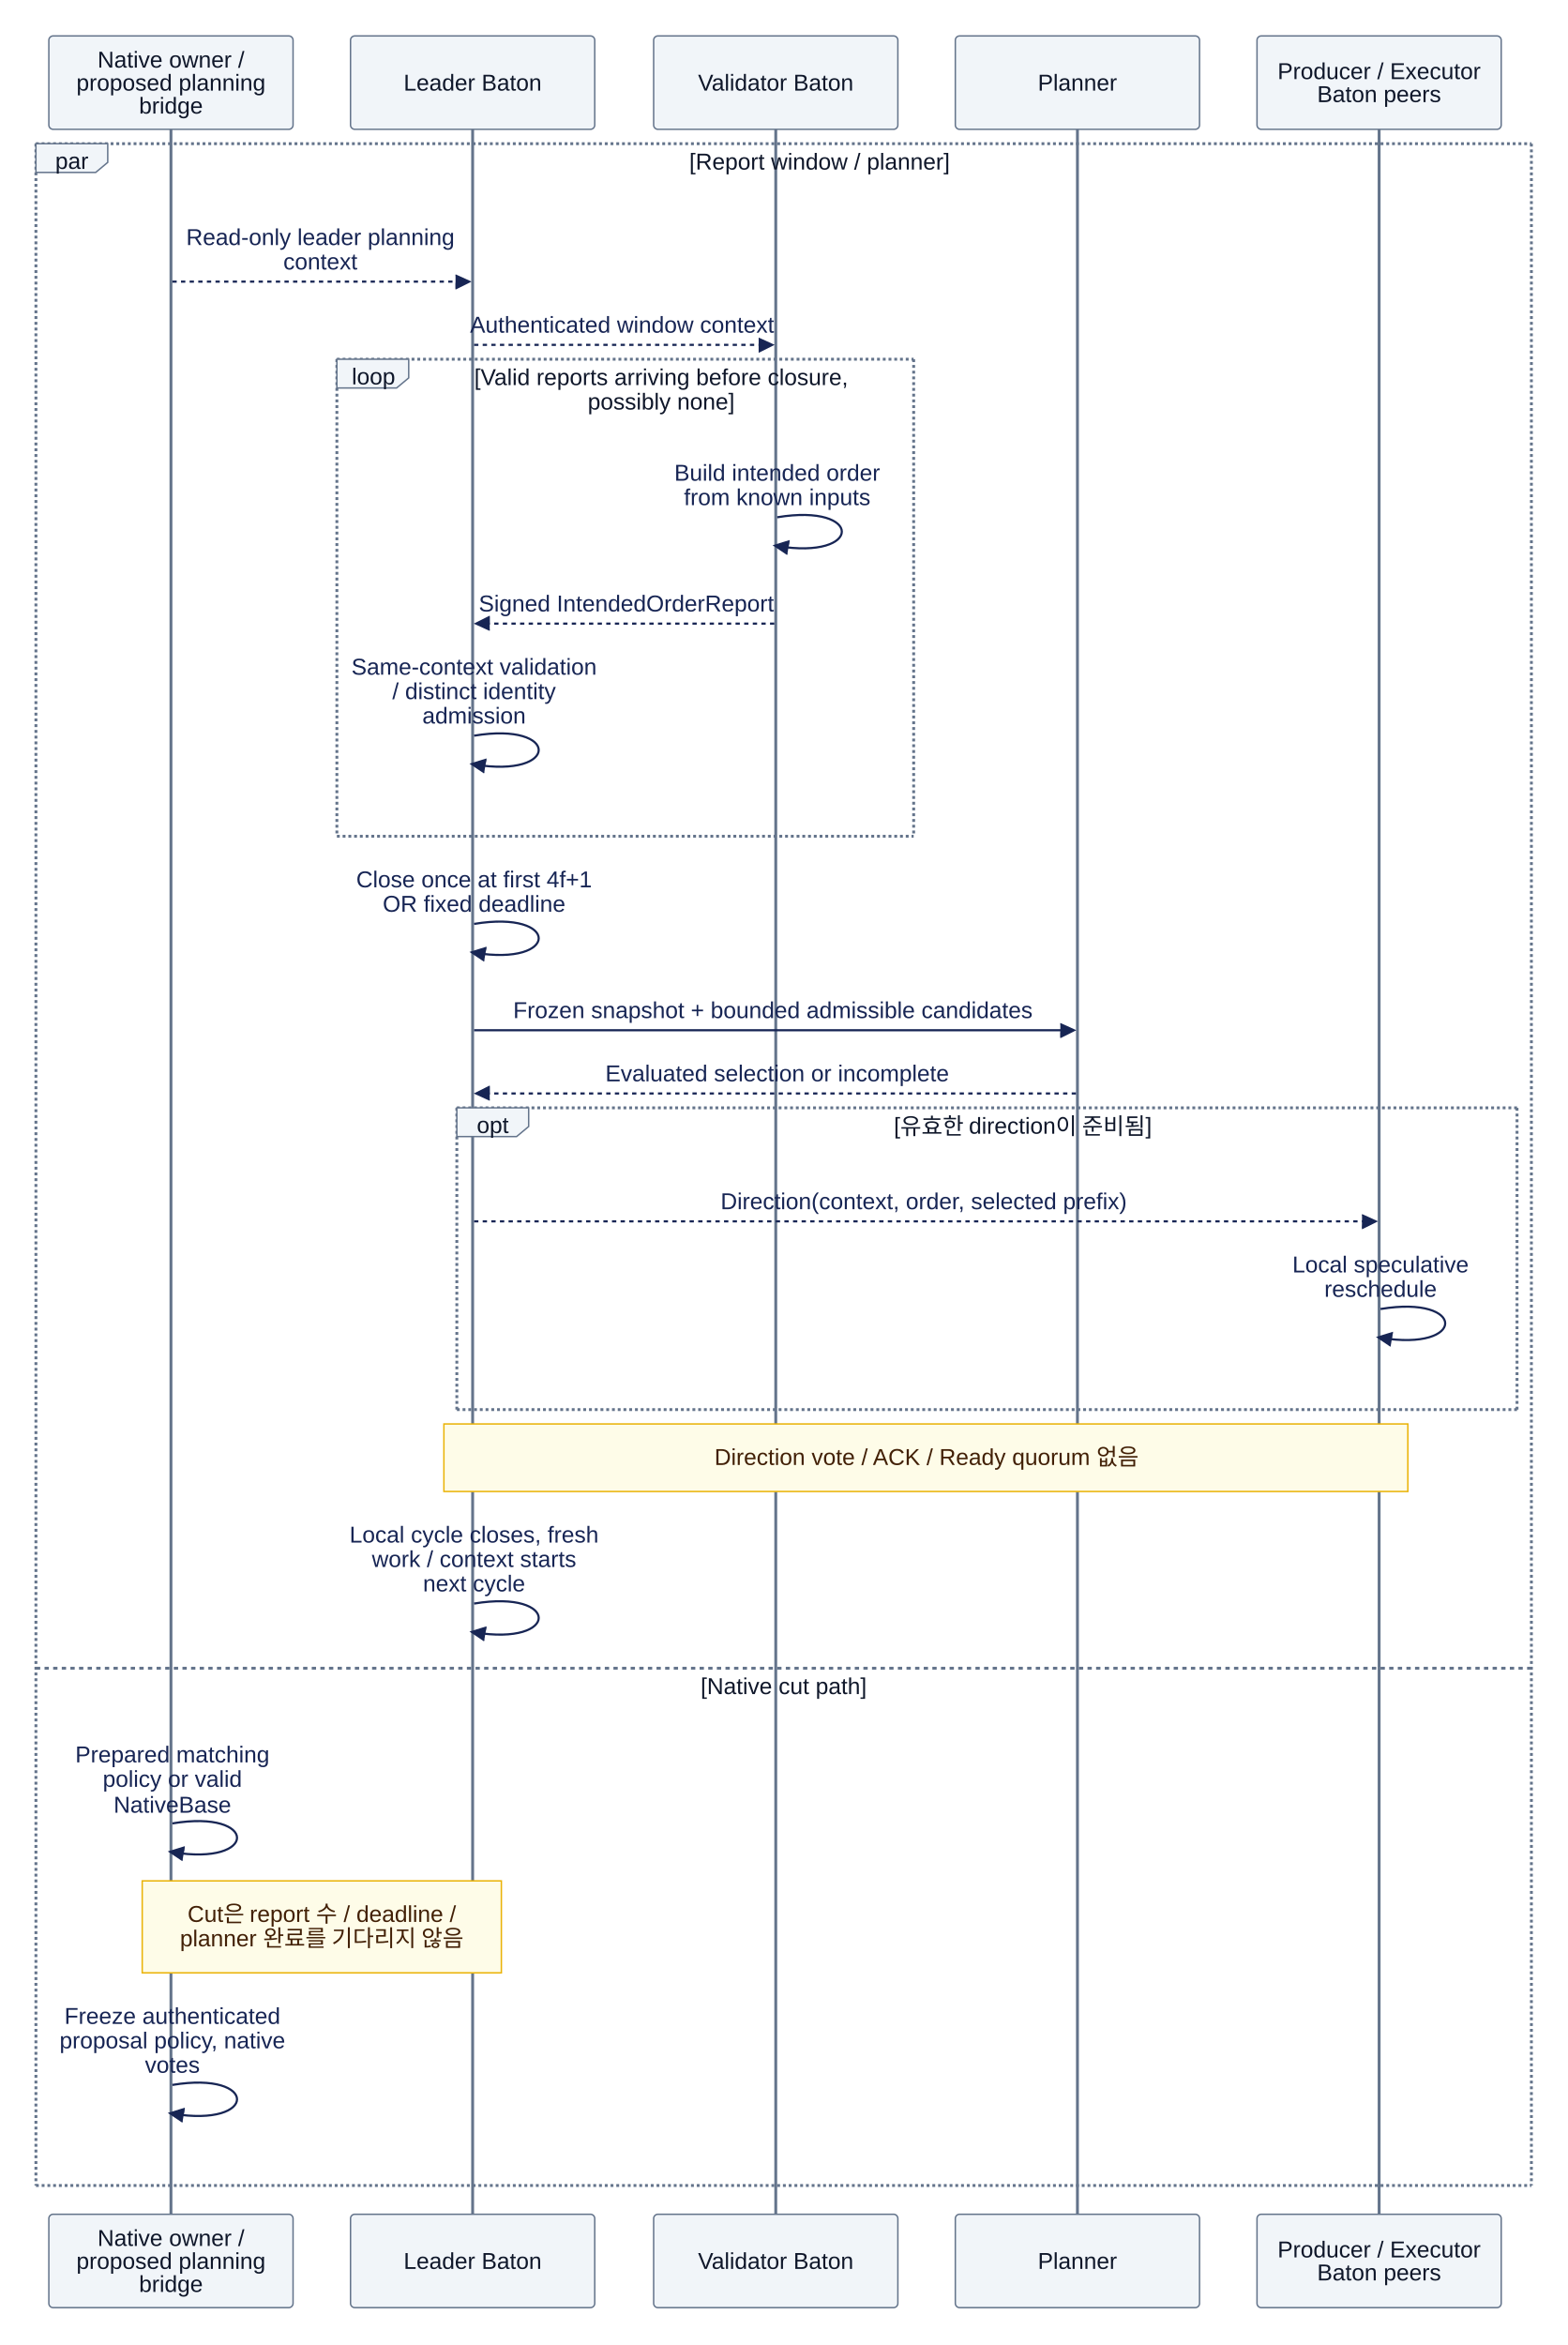
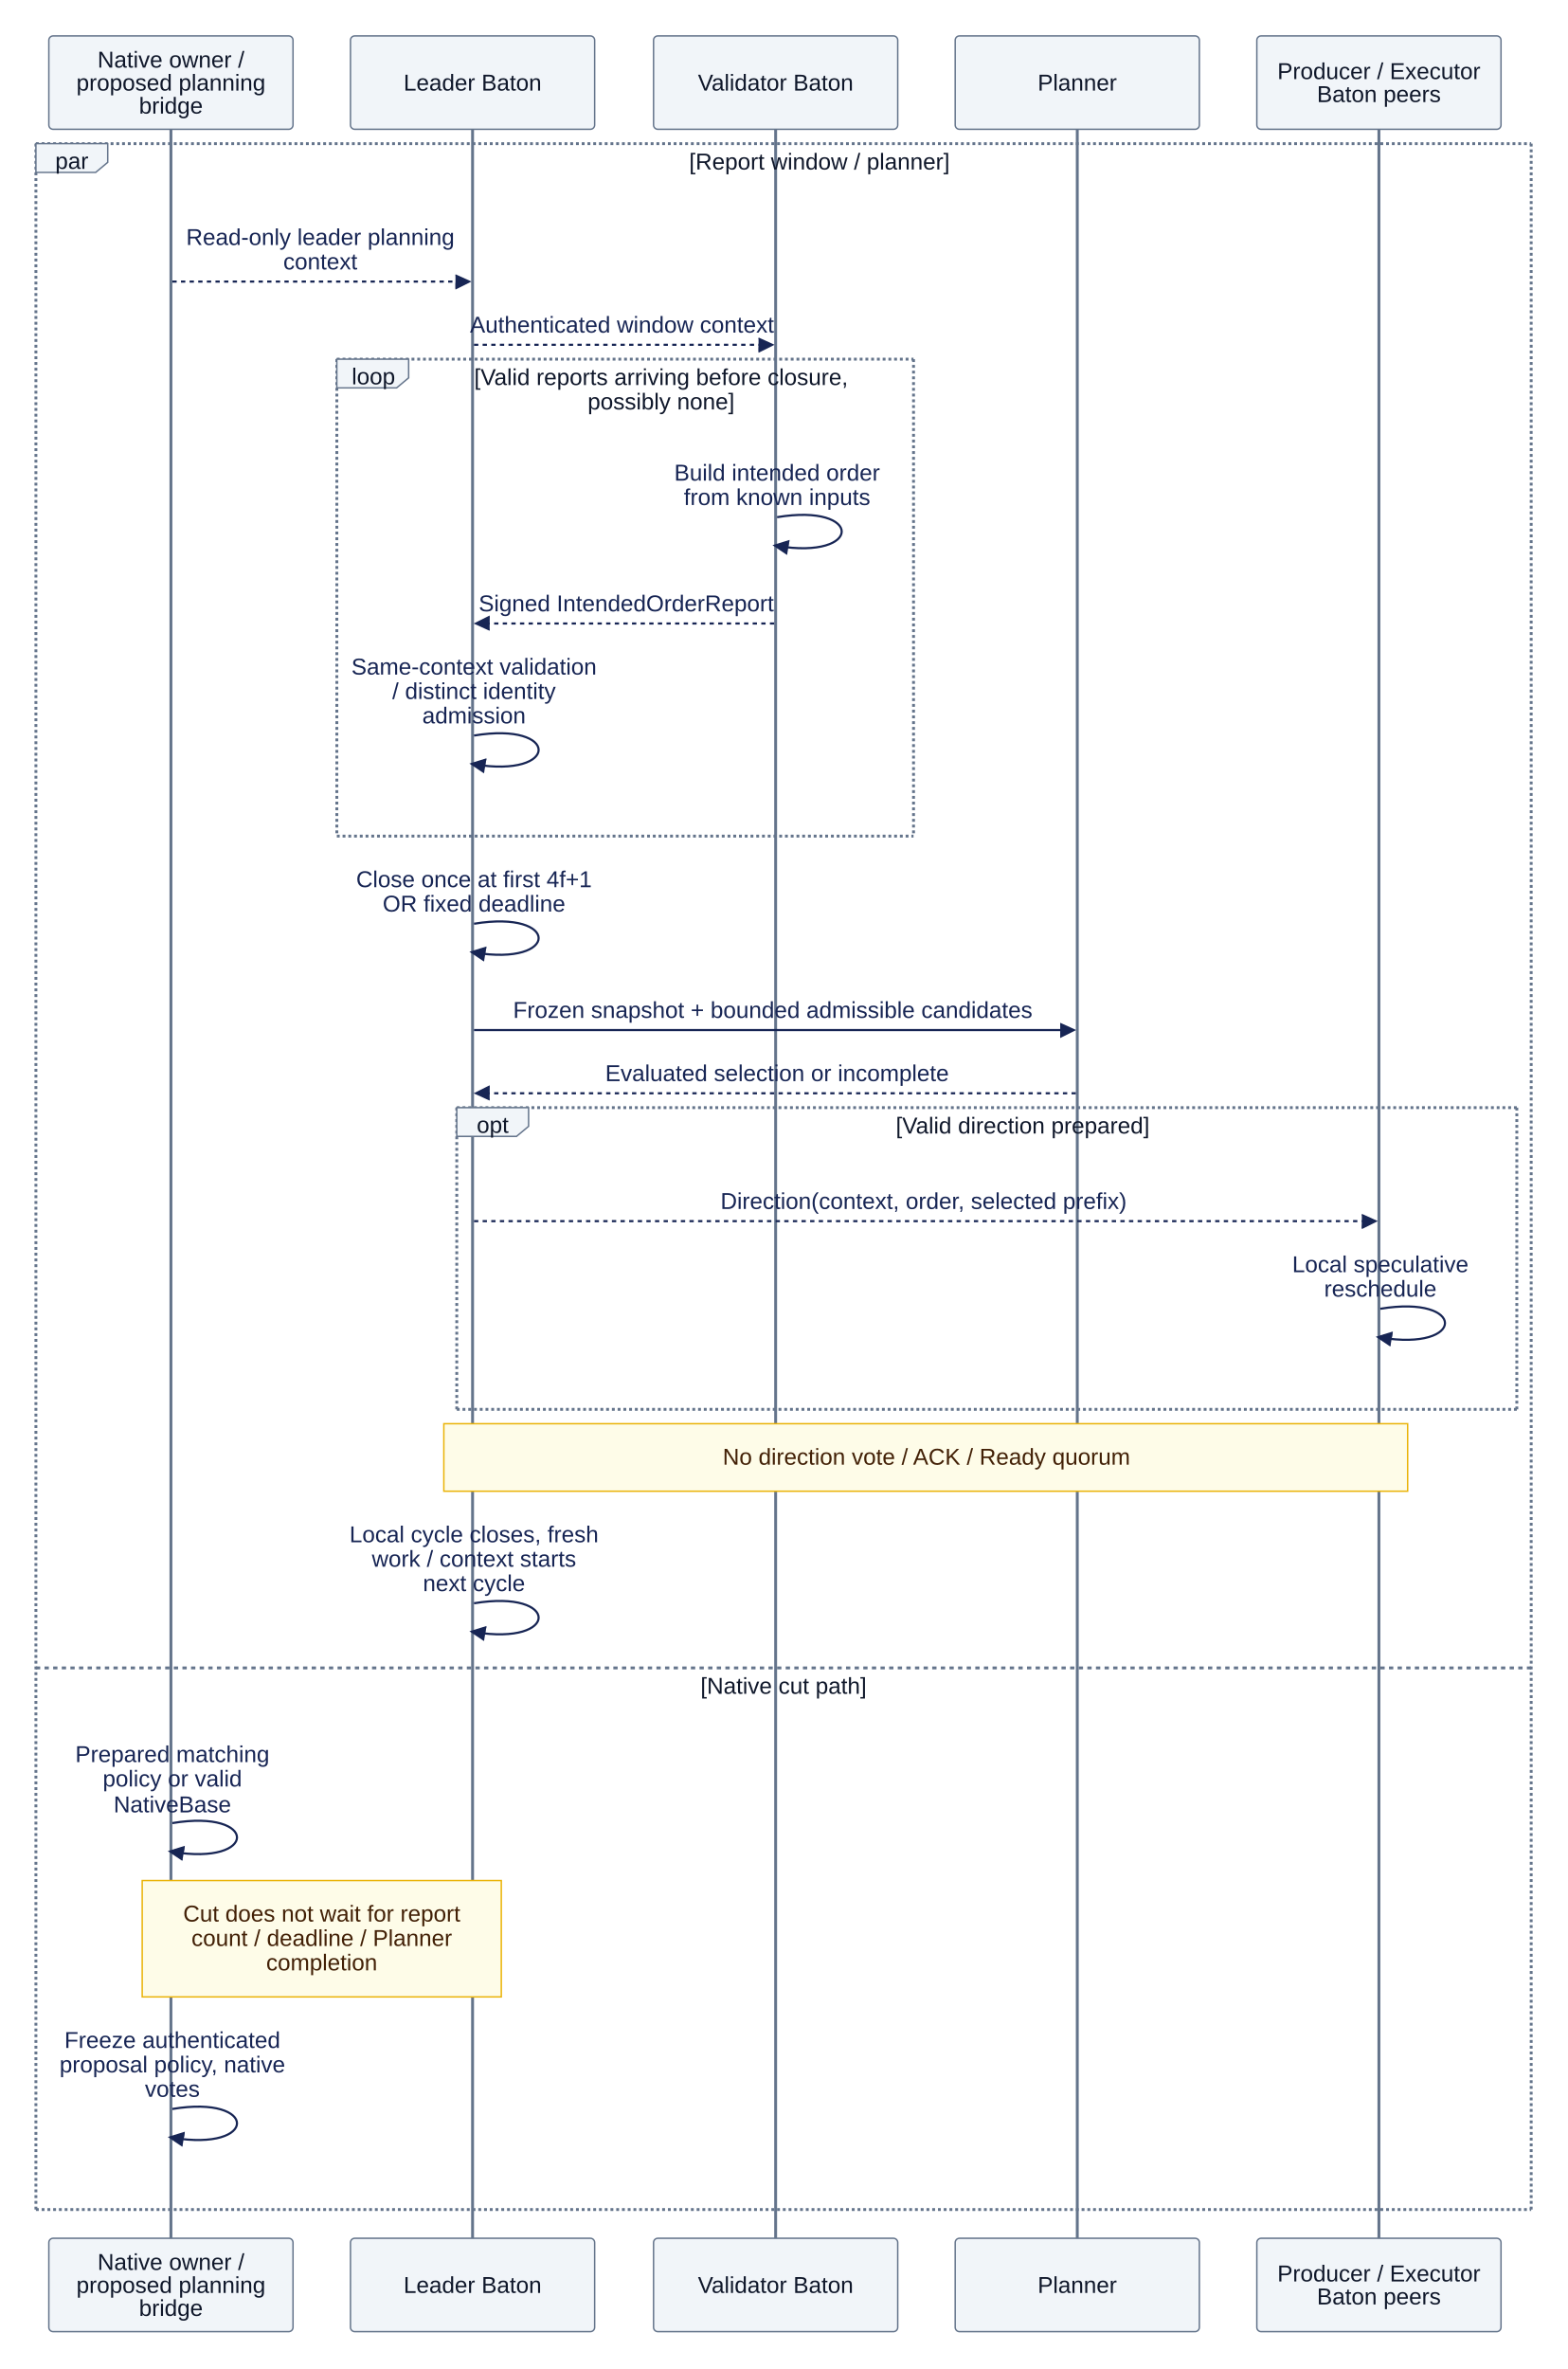
- <svg xmlns="http://www.w3.org/2000/svg" id="diagram-06" width="1091" height="1632" viewBox="-34 -25 1091 1632" role="graphics-document document" aria-roledescription="sequence">
-   <g>
-     <rect x="841" y="1516" fill="#eaeaea" stroke="#666" width="170" height="65" name="X" rx="3" ry="3" class="actor actor-bottom" />
-     <text x="926" y="1548.5" dominant-baseline="central" alignment-baseline="central" class="actor actor-box" style="text-anchor: middle; font-size: 16px; font-weight: 400; font-family: Arial, &quot;Apple SD Gothic Neo&quot;, sans-serif;">
+ <svg xmlns="http://www.w3.org/2000/svg" id="diagram-06" width="1091" height="1649" viewBox="-34 -25 1091 1649" role="graphics-document document" aria-roledescription="sequence">
+   <g>
+     <rect x="841" y="1533" fill="#eaeaea" stroke="#666" width="170" height="65" name="X" rx="3" ry="3" class="actor actor-bottom" />
+     <text x="926" y="1565.5" dominant-baseline="central" alignment-baseline="central" class="actor actor-box" style="text-anchor: middle; font-size: 16px; font-weight: 400; font-family: Arial, &quot;Apple SD Gothic Neo&quot;, sans-serif;">
      <tspan x="926" dy="-8">Producer / Executor</tspan>
    </text>
-     <text x="926" y="1548.5" dominant-baseline="central" alignment-baseline="central" class="actor actor-box" style="text-anchor: middle; font-size: 16px; font-weight: 400; font-family: Arial, &quot;Apple SD Gothic Neo&quot;, sans-serif;">
+     <text x="926" y="1565.5" dominant-baseline="central" alignment-baseline="central" class="actor actor-box" style="text-anchor: middle; font-size: 16px; font-weight: 400; font-family: Arial, &quot;Apple SD Gothic Neo&quot;, sans-serif;">
      <tspan x="926" dy="8">Baton peers</tspan>
    </text>
  </g>
  <g>
-     <rect x="631" y="1516" fill="#eaeaea" stroke="#666" width="170" height="65" name="P" rx="3" ry="3" class="actor actor-bottom" />
-     <text x="716" y="1548.5" dominant-baseline="central" alignment-baseline="central" class="actor actor-box" style="text-anchor: middle; font-size: 16px; font-weight: 400; font-family: Arial, &quot;Apple SD Gothic Neo&quot;, sans-serif;">
+     <rect x="631" y="1533" fill="#eaeaea" stroke="#666" width="170" height="65" name="P" rx="3" ry="3" class="actor actor-bottom" />
+     <text x="716" y="1565.5" dominant-baseline="central" alignment-baseline="central" class="actor actor-box" style="text-anchor: middle; font-size: 16px; font-weight: 400; font-family: Arial, &quot;Apple SD Gothic Neo&quot;, sans-serif;">
      <tspan x="716" dy="0">Planner</tspan>
    </text>
  </g>
  <g>
-     <rect x="421" y="1516" fill="#eaeaea" stroke="#666" width="170" height="65" name="V" rx="3" ry="3" class="actor actor-bottom" />
-     <text x="506" y="1548.5" dominant-baseline="central" alignment-baseline="central" class="actor actor-box" style="text-anchor: middle; font-size: 16px; font-weight: 400; font-family: Arial, &quot;Apple SD Gothic Neo&quot;, sans-serif;">
+     <rect x="421" y="1533" fill="#eaeaea" stroke="#666" width="170" height="65" name="V" rx="3" ry="3" class="actor actor-bottom" />
+     <text x="506" y="1565.5" dominant-baseline="central" alignment-baseline="central" class="actor actor-box" style="text-anchor: middle; font-size: 16px; font-weight: 400; font-family: Arial, &quot;Apple SD Gothic Neo&quot;, sans-serif;">
      <tspan x="506" dy="0">Validator Baton</tspan>
    </text>
  </g>
  <g>
-     <rect x="210" y="1516" fill="#eaeaea" stroke="#666" width="170" height="65" name="L" rx="3" ry="3" class="actor actor-bottom" />
-     <text x="295" y="1548.5" dominant-baseline="central" alignment-baseline="central" class="actor actor-box" style="text-anchor: middle; font-size: 16px; font-weight: 400; font-family: Arial, &quot;Apple SD Gothic Neo&quot;, sans-serif;">
+     <rect x="210" y="1533" fill="#eaeaea" stroke="#666" width="170" height="65" name="L" rx="3" ry="3" class="actor actor-bottom" />
+     <text x="295" y="1565.5" dominant-baseline="central" alignment-baseline="central" class="actor actor-box" style="text-anchor: middle; font-size: 16px; font-weight: 400; font-family: Arial, &quot;Apple SD Gothic Neo&quot;, sans-serif;">
      <tspan x="295" dy="0">Leader Baton</tspan>
    </text>
  </g>
  <g>
-     <rect x="0" y="1516" fill="#eaeaea" stroke="#666" width="170" height="65" name="N" rx="3" ry="3" class="actor actor-bottom" />
-     <text x="85" y="1548.5" dominant-baseline="central" alignment-baseline="central" class="actor actor-box" style="text-anchor: middle; font-size: 16px; font-weight: 400; font-family: Arial, &quot;Apple SD Gothic Neo&quot;, sans-serif;">
+     <rect x="0" y="1533" fill="#eaeaea" stroke="#666" width="170" height="65" name="N" rx="3" ry="3" class="actor actor-bottom" />
+     <text x="85" y="1565.5" dominant-baseline="central" alignment-baseline="central" class="actor actor-box" style="text-anchor: middle; font-size: 16px; font-weight: 400; font-family: Arial, &quot;Apple SD Gothic Neo&quot;, sans-serif;">
      <tspan x="85" dy="-16">Native owner /</tspan>
    </text>
-     <text x="85" y="1548.5" dominant-baseline="central" alignment-baseline="central" class="actor actor-box" style="text-anchor: middle; font-size: 16px; font-weight: 400; font-family: Arial, &quot;Apple SD Gothic Neo&quot;, sans-serif;">
+     <text x="85" y="1565.5" dominant-baseline="central" alignment-baseline="central" class="actor actor-box" style="text-anchor: middle; font-size: 16px; font-weight: 400; font-family: Arial, &quot;Apple SD Gothic Neo&quot;, sans-serif;">
      <tspan x="85" dy="0">proposed planning</tspan>
    </text>
-     <text x="85" y="1548.5" dominant-baseline="central" alignment-baseline="central" class="actor actor-box" style="text-anchor: middle; font-size: 16px; font-weight: 400; font-family: Arial, &quot;Apple SD Gothic Neo&quot;, sans-serif;">
+     <text x="85" y="1565.5" dominant-baseline="central" alignment-baseline="central" class="actor actor-box" style="text-anchor: middle; font-size: 16px; font-weight: 400; font-family: Arial, &quot;Apple SD Gothic Neo&quot;, sans-serif;">
      <tspan x="85" dy="16">bridge</tspan>
    </text>
  </g>
  <g>
-     <line id="actor27" x1="926" y1="65" x2="926" y2="1516" class="actor-line 200" stroke-width="0.5px" stroke="#999" name="X" />
+     <line id="actor27" x1="926" y1="65" x2="926" y2="1533" class="actor-line 200" stroke-width="0.5px" stroke="#999" name="X" />
    <g id="root-27">
      <rect x="841" y="0" fill="#eaeaea" stroke="#666" width="170" height="65" name="X" rx="3" ry="3" class="actor actor-top" />
      <text x="926" y="32.5" dominant-baseline="central" alignment-baseline="central" class="actor actor-box" style="text-anchor: middle; font-size: 16px; font-weight: 400; font-family: Arial, &quot;Apple SD Gothic Neo&quot;, sans-serif;">
        <tspan x="926" dy="-8">Producer / Executor</tspan>
      </text>
      <text x="926" y="32.5" dominant-baseline="central" alignment-baseline="central" class="actor actor-box" style="text-anchor: middle; font-size: 16px; font-weight: 400; font-family: Arial, &quot;Apple SD Gothic Neo&quot;, sans-serif;">
        <tspan x="926" dy="8">Baton peers</tspan>
      </text>
    </g>
  </g>
  <g>
-     <line id="actor26" x1="716" y1="65" x2="716" y2="1516" class="actor-line 200" stroke-width="0.5px" stroke="#999" name="P" />
+     <line id="actor26" x1="716" y1="65" x2="716" y2="1533" class="actor-line 200" stroke-width="0.5px" stroke="#999" name="P" />
    <g id="root-26">
      <rect x="631" y="0" fill="#eaeaea" stroke="#666" width="170" height="65" name="P" rx="3" ry="3" class="actor actor-top" />
      <text x="716" y="32.5" dominant-baseline="central" alignment-baseline="central" class="actor actor-box" style="text-anchor: middle; font-size: 16px; font-weight: 400; font-family: Arial, &quot;Apple SD Gothic Neo&quot;, sans-serif;">
        <tspan x="716" dy="0">Planner</tspan>
      </text>
    </g>
  </g>
  <g>
-     <line id="actor25" x1="506" y1="65" x2="506" y2="1516" class="actor-line 200" stroke-width="0.5px" stroke="#999" name="V" />
+     <line id="actor25" x1="506" y1="65" x2="506" y2="1533" class="actor-line 200" stroke-width="0.5px" stroke="#999" name="V" />
    <g id="root-25">
      <rect x="421" y="0" fill="#eaeaea" stroke="#666" width="170" height="65" name="V" rx="3" ry="3" class="actor actor-top" />
      <text x="506" y="32.5" dominant-baseline="central" alignment-baseline="central" class="actor actor-box" style="text-anchor: middle; font-size: 16px; font-weight: 400; font-family: Arial, &quot;Apple SD Gothic Neo&quot;, sans-serif;">
        <tspan x="506" dy="0">Validator Baton</tspan>
      </text>
    </g>
  </g>
  <g>
-     <line id="actor24" x1="295" y1="65" x2="295" y2="1516" class="actor-line 200" stroke-width="0.5px" stroke="#999" name="L" />
+     <line id="actor24" x1="295" y1="65" x2="295" y2="1533" class="actor-line 200" stroke-width="0.5px" stroke="#999" name="L" />
    <g id="root-24">
      <rect x="210" y="0" fill="#eaeaea" stroke="#666" width="170" height="65" name="L" rx="3" ry="3" class="actor actor-top" />
      <text x="295" y="32.5" dominant-baseline="central" alignment-baseline="central" class="actor actor-box" style="text-anchor: middle; font-size: 16px; font-weight: 400; font-family: Arial, &quot;Apple SD Gothic Neo&quot;, sans-serif;">
        <tspan x="295" dy="0">Leader Baton</tspan>
      </text>
    </g>
  </g>
  <g>
-     <line id="actor23" x1="85" y1="65" x2="85" y2="1516" class="actor-line 200" stroke-width="0.5px" stroke="#999" name="N" />
+     <line id="actor23" x1="85" y1="65" x2="85" y2="1533" class="actor-line 200" stroke-width="0.5px" stroke="#999" name="N" />
    <g id="root-23">
      <rect x="0" y="0" fill="#eaeaea" stroke="#666" width="170" height="65" name="N" rx="3" ry="3" class="actor actor-top" />
      <text x="85" y="32.5" dominant-baseline="central" alignment-baseline="central" class="actor actor-box" style="text-anchor: middle; font-size: 16px; font-weight: 400; font-family: Arial, &quot;Apple SD Gothic Neo&quot;, sans-serif;">
        <tspan x="85" dy="-16">Native owner /</tspan>
      </text>
      <text x="85" y="32.5" dominant-baseline="central" alignment-baseline="central" class="actor actor-box" style="text-anchor: middle; font-size: 16px; font-weight: 400; font-family: Arial, &quot;Apple SD Gothic Neo&quot;, sans-serif;">
        <tspan x="85" dy="0">proposed planning</tspan>
      </text>
      <text x="85" y="32.5" dominant-baseline="central" alignment-baseline="central" class="actor actor-box" style="text-anchor: middle; font-size: 16px; font-weight: 400; font-family: Arial, &quot;Apple SD Gothic Neo&quot;, sans-serif;">
        <tspan x="85" dy="16">bridge</tspan>
      </text>
    </g>
  </g>
  <style>#diagram-06{font-family:Arial,Apple SD Gothic Neo,sans-serif;font-size:16px;fill:#172554;}@keyframes edge-animation-frame{from{stroke-dashoffset:0;}}@keyframes dash{to{stroke-dashoffset:0;}}#diagram-06 .edge-animation-slow{stroke-dasharray:9,5!important;stroke-dashoffset:900;animation:dash 50s linear infinite;stroke-linecap:round;}#diagram-06 .edge-animation-fast{stroke-dasharray:9,5!important;stroke-dashoffset:900;animation:dash 20s linear infinite;stroke-linecap:round;}#diagram-06 .error-icon{fill:hsl(45.882, 100%, 100%);}#diagram-06 .error-text{fill:#000000;stroke:#000000;}#diagram-06 .edge-thickness-normal{stroke-width:1px;}#diagram-06 .edge-thickness-thick{stroke-width:3.5px;}#diagram-06 .edge-pattern-solid{stroke-dasharray:0;}#diagram-06 .edge-thickness-invisible{stroke-width:0;fill:none;}#diagram-06 .edge-pattern-dashed{stroke-dasharray:3;}#diagram-06 .edge-pattern-dotted{stroke-dasharray:2;}#diagram-06 .marker{fill:#475569;stroke:#475569;}#diagram-06 .marker.cross{stroke:#475569;}#diagram-06 svg{font-family:Arial,Apple SD Gothic Neo,sans-serif;font-size:16px;}#diagram-06 p{margin:0;}#diagram-06 .actor{stroke:#64748b;fill:#f1f5f9;}#diagram-06 text.actor&gt;tspan{fill:#0f172a;stroke:none;}#diagram-06 .actor-line{stroke:#64748b;}#diagram-06 .innerArc{stroke-width:1.5;stroke-dasharray:none;}#diagram-06 .messageLine0{stroke-width:1.5;stroke-dasharray:none;stroke:#172554;}#diagram-06 .messageLine1{stroke-width:1.5;stroke-dasharray:2,2;stroke:#172554;}#diagram-06 #arrowhead path{fill:#172554;stroke:#172554;}#diagram-06 .sequenceNumber{fill:#b8aa96;}#diagram-06 #sequencenumber{fill:#172554;}#diagram-06 #crosshead path{fill:#172554;stroke:#172554;}#diagram-06 .messageText{fill:#172554;stroke:none;}#diagram-06 .labelBox{stroke:#64748b;fill:#f1f5f9;}#diagram-06 .labelText,#diagram-06 .labelText&gt;tspan{fill:#0f172a;stroke:none;}#diagram-06 .loopText,#diagram-06 .loopText&gt;tspan{fill:#0f172a;stroke:none;}#diagram-06 .loopLine{stroke-width:2px;stroke-dasharray:2,2;stroke:#64748b;fill:#64748b;}#diagram-06 .note{stroke:#eab308;fill:#fefce8;}#diagram-06 .noteText,#diagram-06 .noteText&gt;tspan{fill:#422006;stroke:none;}#diagram-06 .activation0{fill:hsl(105.882, 100%, 96.667%);stroke:hsl(105.882, 100%, 86.667%);}#diagram-06 .activation1{fill:hsl(105.882, 100%, 96.667%);stroke:hsl(105.882, 100%, 86.667%);}#diagram-06 .activation2{fill:hsl(105.882, 100%, 96.667%);stroke:hsl(105.882, 100%, 86.667%);}#diagram-06 .actorPopupMenu{position:absolute;}#diagram-06 .actorPopupMenuPanel{position:absolute;fill:#f1f5f9;box-shadow:0px 8px 16px 0px rgba(0,0,0,0.2);filter:drop-shadow(3px 5px 2px rgb(0 0 0 / 0.4));}#diagram-06 .actor-man line{stroke:#64748b;fill:#f1f5f9;}#diagram-06 .actor-man circle,#diagram-06 line{stroke:#64748b;fill:#f1f5f9;stroke-width:2px;}#diagram-06 :root{--mermaid-font-family:Arial,Apple SD Gothic Neo,sans-serif;}</style>
  <g />
  <defs>
    <symbol id="computer" width="24" height="24">
      <path transform="scale(.5)" d="M2 2v13h20v-13h-20zm18 11h-16v-9h16v9zm-10.228 6l.466-1h3.524l.467 1h-4.457zm14.228 3h-24l2-6h2.104l-1.33 4h18.45l-1.297-4h2.073l2 6zm-5-10h-14v-7h14v7z" />
    </symbol>
  </defs>
  <defs>
    <symbol id="database" fill-rule="evenodd" clip-rule="evenodd">
      <path transform="scale(.5)" d="M12.258.001l.256.004.255.005.253.008.251.01.249.012.247.015.246.016.242.019.241.02.239.023.236.024.233.027.231.028.229.031.225.032.223.034.22.036.217.038.214.04.211.041.208.043.205.045.201.046.198.048.194.05.191.051.187.053.183.054.18.056.175.057.172.059.168.06.163.061.16.063.155.064.15.066.074.033.073.033.071.034.07.034.069.035.068.035.067.035.066.035.064.036.064.036.062.036.06.036.06.037.058.037.058.037.055.038.055.038.053.038.052.038.051.039.05.039.048.039.047.039.045.04.044.04.043.04.041.04.04.041.039.041.037.041.036.041.034.041.033.042.032.042.03.042.029.042.027.042.026.043.024.043.023.043.021.043.02.043.018.044.017.043.015.044.013.044.012.044.011.045.009.044.007.045.006.045.004.045.002.045.001.045v17l-.001.045-.002.045-.004.045-.006.045-.007.045-.009.044-.011.045-.012.044-.013.044-.015.044-.017.043-.018.044-.02.043-.021.043-.023.043-.024.043-.026.043-.027.042-.029.042-.03.042-.032.042-.033.042-.034.041-.036.041-.037.041-.039.041-.04.041-.041.04-.043.04-.044.04-.045.04-.047.039-.048.039-.05.039-.051.039-.052.038-.053.038-.055.038-.055.038-.058.037-.058.037-.06.037-.06.036-.062.036-.064.036-.064.036-.066.035-.067.035-.068.035-.069.035-.07.034-.071.034-.073.033-.074.033-.15.066-.155.064-.16.063-.163.061-.168.06-.172.059-.175.057-.18.056-.183.054-.187.053-.191.051-.194.05-.198.048-.201.046-.205.045-.208.043-.211.041-.214.04-.217.038-.22.036-.223.034-.225.032-.229.031-.231.028-.233.027-.236.024-.239.023-.241.02-.242.019-.246.016-.247.015-.249.012-.251.01-.253.008-.255.005-.256.004-.258.001-.258-.001-.256-.004-.255-.005-.253-.008-.251-.01-.249-.012-.247-.015-.245-.016-.243-.019-.241-.02-.238-.023-.236-.024-.234-.027-.231-.028-.228-.031-.226-.032-.223-.034-.22-.036-.217-.038-.214-.04-.211-.041-.208-.043-.204-.045-.201-.046-.198-.048-.195-.05-.19-.051-.187-.053-.184-.054-.179-.056-.176-.057-.172-.059-.167-.06-.164-.061-.159-.063-.155-.064-.151-.066-.074-.033-.072-.033-.072-.034-.07-.034-.069-.035-.068-.035-.067-.035-.066-.035-.064-.036-.063-.036-.062-.036-.061-.036-.06-.037-.058-.037-.057-.037-.056-.038-.055-.038-.053-.038-.052-.038-.051-.039-.049-.039-.049-.039-.046-.039-.046-.04-.044-.04-.043-.04-.041-.04-.04-.041-.039-.041-.037-.041-.036-.041-.034-.041-.033-.042-.032-.042-.03-.042-.029-.042-.027-.042-.026-.043-.024-.043-.023-.043-.021-.043-.02-.043-.018-.044-.017-.043-.015-.044-.013-.044-.012-.044-.011-.045-.009-.044-.007-.045-.006-.045-.004-.045-.002-.045-.001-.045v-17l.001-.045.002-.045.004-.045.006-.045.007-.045.009-.044.011-.045.012-.044.013-.044.015-.044.017-.043.018-.044.02-.043.021-.043.023-.043.024-.043.026-.043.027-.042.029-.042.03-.042.032-.042.033-.042.034-.041.036-.041.037-.041.039-.041.04-.041.041-.04.043-.04.044-.04.046-.04.046-.039.049-.039.049-.039.051-.039.052-.038.053-.038.055-.038.056-.038.057-.037.058-.037.06-.037.061-.036.062-.036.063-.036.064-.036.066-.035.067-.035.068-.035.069-.035.07-.034.072-.034.072-.033.074-.033.151-.066.155-.064.159-.063.164-.061.167-.06.172-.059.176-.057.179-.056.184-.054.187-.053.19-.051.195-.05.198-.048.201-.046.204-.045.208-.043.211-.041.214-.04.217-.038.22-.036.223-.034.226-.032.228-.031.231-.028.234-.027.236-.024.238-.023.241-.02.243-.019.245-.016.247-.015.249-.012.251-.01.253-.008.255-.005.256-.004.258-.001.258.001zm-9.258 20.499v.01l.001.021.003.021.004.022.005.021.006.022.007.022.009.023.01.022.011.023.012.023.013.023.015.023.016.024.017.023.018.024.019.024.021.024.022.025.023.024.024.025.052.049.056.05.061.051.066.051.07.051.075.051.079.052.084.052.088.052.092.052.097.052.102.051.105.052.11.052.114.051.119.051.123.051.127.05.131.05.135.05.139.048.144.049.147.047.152.047.155.047.16.045.163.045.167.043.171.043.176.041.178.041.183.039.187.039.19.037.194.035.197.035.202.033.204.031.209.03.212.029.216.027.219.025.222.024.226.021.23.02.233.018.236.016.24.015.243.012.246.01.249.008.253.005.256.004.259.001.26-.001.257-.004.254-.005.25-.008.247-.011.244-.012.241-.014.237-.016.233-.018.231-.021.226-.021.224-.024.22-.026.216-.027.212-.028.21-.031.205-.031.202-.034.198-.034.194-.036.191-.037.187-.039.183-.04.179-.04.175-.042.172-.043.168-.044.163-.045.16-.046.155-.046.152-.047.148-.048.143-.049.139-.049.136-.05.131-.05.126-.05.123-.051.118-.052.114-.051.11-.052.106-.052.101-.052.096-.052.092-.052.088-.053.083-.051.079-.052.074-.052.07-.051.065-.051.06-.051.056-.05.051-.05.023-.024.023-.025.021-.024.02-.024.019-.024.018-.024.017-.024.015-.023.014-.024.013-.023.012-.023.01-.023.01-.022.008-.022.006-.022.006-.022.004-.022.004-.021.001-.021.001-.021v-4.127l-.077.055-.08.053-.083.054-.085.053-.087.052-.09.052-.093.051-.095.05-.097.05-.1.049-.102.049-.105.048-.106.047-.109.047-.111.046-.114.045-.115.045-.118.044-.12.043-.122.042-.124.042-.126.041-.128.04-.13.04-.132.038-.134.038-.135.037-.138.037-.139.035-.142.035-.143.034-.144.033-.147.032-.148.031-.15.03-.151.03-.153.029-.154.027-.156.027-.158.026-.159.025-.161.024-.162.023-.163.022-.165.021-.166.02-.167.019-.169.018-.169.017-.171.016-.173.015-.173.014-.175.013-.175.012-.177.011-.178.01-.179.008-.179.008-.181.006-.182.005-.182.004-.184.003-.184.002h-.37l-.184-.002-.184-.003-.182-.004-.182-.005-.181-.006-.179-.008-.179-.008-.178-.01-.176-.011-.176-.012-.175-.013-.173-.014-.172-.015-.171-.016-.17-.017-.169-.018-.167-.019-.166-.02-.165-.021-.163-.022-.162-.023-.161-.024-.159-.025-.157-.026-.156-.027-.155-.027-.153-.029-.151-.03-.15-.03-.148-.031-.146-.032-.145-.033-.143-.034-.141-.035-.14-.035-.137-.037-.136-.037-.134-.038-.132-.038-.13-.04-.128-.04-.126-.041-.124-.042-.122-.042-.12-.044-.117-.043-.116-.045-.113-.045-.112-.046-.109-.047-.106-.047-.105-.048-.102-.049-.1-.049-.097-.05-.095-.05-.093-.052-.09-.051-.087-.052-.085-.053-.083-.054-.08-.054-.077-.054v4.127zm0-5.654v.011l.001.021.003.021.004.021.005.022.006.022.007.022.009.022.01.022.011.023.012.023.013.023.015.024.016.023.017.024.018.024.019.024.021.024.022.024.023.025.024.024.052.05.056.05.061.05.066.051.07.051.075.052.079.051.084.052.088.052.092.052.097.052.102.052.105.052.11.051.114.051.119.052.123.05.127.051.131.05.135.049.139.049.144.048.147.048.152.047.155.046.16.045.163.045.167.044.171.042.176.042.178.04.183.04.187.038.19.037.194.036.197.034.202.033.204.032.209.03.212.028.216.027.219.025.222.024.226.022.23.02.233.018.236.016.24.014.243.012.246.01.249.008.253.006.256.003.259.001.26-.001.257-.003.254-.006.25-.008.247-.01.244-.012.241-.015.237-.016.233-.018.231-.02.226-.022.224-.024.22-.025.216-.027.212-.029.21-.03.205-.032.202-.033.198-.035.194-.036.191-.037.187-.039.183-.039.179-.041.175-.042.172-.043.168-.044.163-.045.16-.045.155-.047.152-.047.148-.048.143-.048.139-.05.136-.049.131-.05.126-.051.123-.051.118-.051.114-.052.11-.052.106-.052.101-.052.096-.052.092-.052.088-.052.083-.052.079-.052.074-.051.07-.052.065-.051.06-.05.056-.051.051-.049.023-.025.023-.024.021-.025.02-.024.019-.024.018-.024.017-.024.015-.023.014-.023.013-.024.012-.022.01-.023.01-.023.008-.022.006-.022.006-.022.004-.021.004-.022.001-.021.001-.021v-4.139l-.077.054-.08.054-.083.054-.085.052-.087.053-.09.051-.093.051-.095.051-.097.05-.1.049-.102.049-.105.048-.106.047-.109.047-.111.046-.114.045-.115.044-.118.044-.12.044-.122.042-.124.042-.126.041-.128.04-.13.039-.132.039-.134.038-.135.037-.138.036-.139.036-.142.035-.143.033-.144.033-.147.033-.148.031-.15.03-.151.03-.153.028-.154.028-.156.027-.158.026-.159.025-.161.024-.162.023-.163.022-.165.021-.166.02-.167.019-.169.018-.169.017-.171.016-.173.015-.173.014-.175.013-.175.012-.177.011-.178.009-.179.009-.179.007-.181.007-.182.005-.182.004-.184.003-.184.002h-.37l-.184-.002-.184-.003-.182-.004-.182-.005-.181-.007-.179-.007-.179-.009-.178-.009-.176-.011-.176-.012-.175-.013-.173-.014-.172-.015-.171-.016-.17-.017-.169-.018-.167-.019-.166-.02-.165-.021-.163-.022-.162-.023-.161-.024-.159-.025-.157-.026-.156-.027-.155-.028-.153-.028-.151-.03-.15-.03-.148-.031-.146-.033-.145-.033-.143-.033-.141-.035-.14-.036-.137-.036-.136-.037-.134-.038-.132-.039-.13-.039-.128-.04-.126-.041-.124-.042-.122-.043-.12-.043-.117-.044-.116-.044-.113-.046-.112-.046-.109-.046-.106-.047-.105-.048-.102-.049-.1-.049-.097-.05-.095-.051-.093-.051-.09-.051-.087-.053-.085-.052-.083-.054-.08-.054-.077-.054v4.139zm0-5.666v.011l.001.02.003.022.004.021.005.022.006.021.007.022.009.023.01.022.011.023.012.023.013.023.015.023.016.024.017.024.018.023.019.024.021.025.022.024.023.024.024.025.052.05.056.05.061.05.066.051.07.051.075.052.079.051.084.052.088.052.092.052.097.052.102.052.105.051.11.052.114.051.119.051.123.051.127.05.131.05.135.05.139.049.144.048.147.048.152.047.155.046.16.045.163.045.167.043.171.043.176.042.178.04.183.04.187.038.19.037.194.036.197.034.202.033.204.032.209.03.212.028.216.027.219.025.222.024.226.021.23.02.233.018.236.017.24.014.243.012.246.01.249.008.253.006.256.003.259.001.26-.001.257-.003.254-.006.25-.008.247-.01.244-.013.241-.014.237-.016.233-.018.231-.02.226-.022.224-.024.22-.025.216-.027.212-.029.21-.03.205-.032.202-.033.198-.035.194-.036.191-.037.187-.039.183-.039.179-.041.175-.042.172-.043.168-.044.163-.045.16-.045.155-.047.152-.047.148-.048.143-.049.139-.049.136-.049.131-.051.126-.05.123-.051.118-.052.114-.051.11-.052.106-.052.101-.052.096-.052.092-.052.088-.052.083-.052.079-.052.074-.052.07-.051.065-.051.06-.051.056-.05.051-.049.023-.025.023-.025.021-.024.02-.024.019-.024.018-.024.017-.024.015-.023.014-.024.013-.023.012-.023.01-.022.01-.023.008-.022.006-.022.006-.022.004-.022.004-.021.001-.021.001-.021v-4.153l-.077.054-.08.054-.083.053-.085.053-.087.053-.09.051-.093.051-.095.051-.097.05-.1.049-.102.048-.105.048-.106.048-.109.046-.111.046-.114.046-.115.044-.118.044-.12.043-.122.043-.124.042-.126.041-.128.04-.13.039-.132.039-.134.038-.135.037-.138.036-.139.036-.142.034-.143.034-.144.033-.147.032-.148.032-.15.03-.151.03-.153.028-.154.028-.156.027-.158.026-.159.024-.161.024-.162.023-.163.023-.165.021-.166.02-.167.019-.169.018-.169.017-.171.016-.173.015-.173.014-.175.013-.175.012-.177.01-.178.01-.179.009-.179.007-.181.006-.182.006-.182.004-.184.003-.184.001-.185.001-.185-.001-.184-.001-.184-.003-.182-.004-.182-.006-.181-.006-.179-.007-.179-.009-.178-.01-.176-.01-.176-.012-.175-.013-.173-.014-.172-.015-.171-.016-.17-.017-.169-.018-.167-.019-.166-.02-.165-.021-.163-.023-.162-.023-.161-.024-.159-.024-.157-.026-.156-.027-.155-.028-.153-.028-.151-.03-.15-.03-.148-.032-.146-.032-.145-.033-.143-.034-.141-.034-.14-.036-.137-.036-.136-.037-.134-.038-.132-.039-.13-.039-.128-.041-.126-.041-.124-.041-.122-.043-.12-.043-.117-.044-.116-.044-.113-.046-.112-.046-.109-.046-.106-.048-.105-.048-.102-.048-.1-.05-.097-.049-.095-.051-.093-.051-.09-.052-.087-.052-.085-.053-.083-.053-.08-.054-.077-.054v4.153zm8.74-8.179l-.257.004-.254.005-.25.008-.247.011-.244.012-.241.014-.237.016-.233.018-.231.021-.226.022-.224.023-.22.026-.216.027-.212.028-.21.031-.205.032-.202.033-.198.034-.194.036-.191.038-.187.038-.183.04-.179.041-.175.042-.172.043-.168.043-.163.045-.16.046-.155.046-.152.048-.148.048-.143.048-.139.049-.136.05-.131.05-.126.051-.123.051-.118.051-.114.052-.11.052-.106.052-.101.052-.096.052-.092.052-.088.052-.083.052-.079.052-.074.051-.07.052-.065.051-.06.05-.056.05-.051.05-.023.025-.023.024-.021.024-.02.025-.019.024-.018.024-.017.023-.015.024-.014.023-.013.023-.012.023-.01.023-.01.022-.008.022-.006.023-.006.021-.004.022-.004.021-.001.021-.001.021.001.021.001.021.004.021.004.022.006.021.006.023.008.022.01.022.01.023.012.023.013.023.014.023.015.024.017.023.018.024.019.024.02.025.021.024.023.024.023.025.051.05.056.05.06.05.065.051.07.052.074.051.079.052.083.052.088.052.092.052.096.052.101.052.106.052.11.052.114.052.118.051.123.051.126.051.131.05.136.05.139.049.143.048.148.048.152.048.155.046.16.046.163.045.168.043.172.043.175.042.179.041.183.04.187.038.191.038.194.036.198.034.202.033.205.032.21.031.212.028.216.027.22.026.224.023.226.022.231.021.233.018.237.016.241.014.244.012.247.011.25.008.254.005.257.004.26.001.26-.001.257-.004.254-.005.25-.008.247-.011.244-.012.241-.014.237-.016.233-.018.231-.021.226-.022.224-.023.22-.026.216-.027.212-.028.21-.031.205-.032.202-.033.198-.034.194-.036.191-.038.187-.038.183-.04.179-.041.175-.042.172-.043.168-.043.163-.045.16-.046.155-.046.152-.048.148-.048.143-.048.139-.049.136-.05.131-.05.126-.051.123-.051.118-.051.114-.052.11-.052.106-.052.101-.052.096-.052.092-.052.088-.052.083-.052.079-.052.074-.051.07-.052.065-.051.06-.05.056-.05.051-.05.023-.025.023-.024.021-.024.02-.025.019-.024.018-.024.017-.023.015-.024.014-.023.013-.023.012-.023.01-.023.01-.022.008-.022.006-.023.006-.021.004-.022.004-.021.001-.021.001-.021-.001-.021-.001-.021-.004-.021-.004-.022-.006-.021-.006-.023-.008-.022-.01-.022-.01-.023-.012-.023-.013-.023-.014-.023-.015-.024-.017-.023-.018-.024-.019-.024-.02-.025-.021-.024-.023-.024-.023-.025-.051-.05-.056-.05-.06-.05-.065-.051-.07-.052-.074-.051-.079-.052-.083-.052-.088-.052-.092-.052-.096-.052-.101-.052-.106-.052-.11-.052-.114-.052-.118-.051-.123-.051-.126-.051-.131-.05-.136-.05-.139-.049-.143-.048-.148-.048-.152-.048-.155-.046-.16-.046-.163-.045-.168-.043-.172-.043-.175-.042-.179-.041-.183-.04-.187-.038-.191-.038-.194-.036-.198-.034-.202-.033-.205-.032-.21-.031-.212-.028-.216-.027-.22-.026-.224-.023-.226-.022-.231-.021-.233-.018-.237-.016-.241-.014-.244-.012-.247-.011-.25-.008-.254-.005-.257-.004-.26-.001-.26.001z" />
    </symbol>
  </defs>
  <defs>
    <symbol id="clock" width="24" height="24">
      <path transform="scale(.5)" d="M12 2c5.514 0 10 4.486 10 10s-4.486 10-10 10-10-4.486-10-10 4.486-10 10-10zm0-2c-6.627 0-12 5.373-12 12s5.373 12 12 12 12-5.373 12-12-5.373-12-12-12zm5.848 12.459c.202.038.202.333.001.372-1.907.361-6.045 1.111-6.547 1.111-.719 0-1.301-.582-1.301-1.301 0-.512.77-5.447 1.125-7.445.034-.192.312-.181.343.014l.985 6.238 5.394 1.011z" />
    </symbol>
  </defs>
  <defs>
    <marker id="arrowhead" refX="7.9" refY="5" markerUnits="userSpaceOnUse" markerWidth="12" markerHeight="12" orient="auto-start-reverse">
      <path d="M -1 0 L 10 5 L 0 10 z" />
    </marker>
  </defs>
  <defs>
    <marker id="crosshead" markerWidth="15" markerHeight="8" orient="auto" refX="4" refY="4.5">
      <path fill="none" stroke="#000000" stroke-width="1pt" d="M 1,2 L 6,7 M 6,2 L 1,7" style="stroke-dasharray: 0, 0;" />
    </marker>
  </defs>
  <defs>
    <marker id="filled-head" refX="15.5" refY="7" markerWidth="20" markerHeight="28" orient="auto">
      <path d="M 18,7 L9,13 L14,7 L9,1 Z" />
    </marker>
  </defs>
  <defs>
    <marker id="sequencenumber" refX="15" refY="15" markerWidth="60" markerHeight="40" orient="auto">
      <circle cx="15" cy="15" r="6" />
    </marker>
  </defs>
  <g>
    <line x1="200.5" y1="225" x2="602" y2="225" class="loopLine" />
    <line x1="602" y1="225" x2="602" y2="557" class="loopLine" />
    <line x1="200.5" y1="557" x2="602" y2="557" class="loopLine" />
    <line x1="200.5" y1="225" x2="200.5" y2="557" class="loopLine" />
    <polygon points="200.5,225 250.5,225 250.5,238 242.1,245 200.5,245" class="labelBox" />
    <text x="226" y="238" text-anchor="middle" dominant-baseline="middle" alignment-baseline="middle" class="labelText" style="font-family: Arial, &quot;Apple SD Gothic Neo&quot;, sans-serif; font-size: 16px; font-weight: 400;">loop</text>
    <text x="426.25" y="243" text-anchor="middle" class="loopText" style="font-family: Arial, &quot;Apple SD Gothic Neo&quot;, sans-serif; font-size: 16px; font-weight: 400;">
      <tspan x="426.25">[Valid reports arriving before closure,</tspan>
    </text>
    <text x="426.25" y="260" text-anchor="middle" class="loopText" style="font-family: Arial, &quot;Apple SD Gothic Neo&quot;, sans-serif; font-size: 16px; font-weight: 400;">
      <tspan x="426.25">possibly none]</tspan>
    </text>
  </g>
  <g>
    <line x1="284" y1="746" x2="1022" y2="746" class="loopLine" />
    <line x1="1022" y1="746" x2="1022" y2="956" class="loopLine" />
    <line x1="284" y1="956" x2="1022" y2="956" class="loopLine" />
    <line x1="284" y1="746" x2="284" y2="956" class="loopLine" />
    <polygon points="284,746 334,746 334,759 325.6,766 284,766" class="labelBox" />
    <text x="309" y="759" text-anchor="middle" dominant-baseline="middle" alignment-baseline="middle" class="labelText" style="font-family: Arial, &quot;Apple SD Gothic Neo&quot;, sans-serif; font-size: 16px; font-weight: 400;">opt</text>
    <text x="678" y="764" text-anchor="middle" class="loopText" style="font-family: Arial, &quot;Apple SD Gothic Neo&quot;, sans-serif; font-size: 16px; font-weight: 400;">
-       <tspan x="678">[유효한 direction이 준비됨]</tspan>
+       <tspan x="678">[Valid direction prepared]</tspan>
    </text>
  </g>
  <g>
    <rect x="275" y="966" fill="#EDF2AE" stroke="#666" width="671" height="47" class="note" />
    <text x="611" y="974" text-anchor="middle" dominant-baseline="middle" alignment-baseline="middle" class="noteText" dy="1em" style="font-family: Arial, &quot;Apple SD Gothic Neo&quot;, sans-serif; font-size: 16px; font-weight: 400;">
-       <tspan x="611">Direction vote / ACK / Ready quorum 없음</tspan>
-     </text>
-   </g>
-   <g>
-     <rect x="65" y="1284" fill="#EDF2AE" stroke="#666" width="250" height="64" class="note" />
+       <tspan x="611">No direction vote / ACK / Ready quorum</tspan>
+     </text>
+   </g>
+   <g>
+     <rect x="65" y="1284" fill="#EDF2AE" stroke="#666" width="250" height="81" class="note" />
    <text x="190" y="1292" text-anchor="middle" dominant-baseline="middle" alignment-baseline="middle" class="noteText" dy="1em" style="font-family: Arial, &quot;Apple SD Gothic Neo&quot;, sans-serif; font-size: 16px; font-weight: 400;">
-       <tspan x="190">Cut은 report 수 / deadline /</tspan>
+       <tspan x="190">Cut does not wait for report</tspan>
    </text>
    <text x="190" y="1309" text-anchor="middle" dominant-baseline="middle" alignment-baseline="middle" class="noteText" dy="1em" style="font-family: Arial, &quot;Apple SD Gothic Neo&quot;, sans-serif; font-size: 16px; font-weight: 400;">
-       <tspan x="190">planner 완료를 기다리지 않음</tspan>
+       <tspan x="190">count / deadline / Planner</tspan>
+     </text>
+     <text x="190" y="1326" text-anchor="middle" dominant-baseline="middle" alignment-baseline="middle" class="noteText" dy="1em" style="font-family: Arial, &quot;Apple SD Gothic Neo&quot;, sans-serif; font-size: 16px; font-weight: 400;">
+       <tspan x="190">completion</tspan>
    </text>
  </g>
  <g>
    <line x1="-9" y1="75" x2="1032" y2="75" class="loopLine" />
-     <line x1="1032" y1="75" x2="1032" y2="1496" class="loopLine" />
-     <line x1="-9" y1="1496" x2="1032" y2="1496" class="loopLine" />
-     <line x1="-9" y1="75" x2="-9" y2="1496" class="loopLine" />
+     <line x1="1032" y1="75" x2="1032" y2="1513" class="loopLine" />
+     <line x1="-9" y1="1513" x2="1032" y2="1513" class="loopLine" />
+     <line x1="-9" y1="75" x2="-9" y2="1513" class="loopLine" />
    <line x1="-9" y1="1136" x2="1032" y2="1136" class="loopLine" style="stroke-dasharray: 3, 3;" />
    <polygon points="-9,75 41,75 41,88 32.6,95 -9,95" class="labelBox" />
    <text x="16" y="88" text-anchor="middle" dominant-baseline="middle" alignment-baseline="middle" class="labelText" style="font-family: Arial, &quot;Apple SD Gothic Neo&quot;, sans-serif; font-size: 16px; font-weight: 400;">par</text>
    <text x="536.5" y="93" text-anchor="middle" class="loopText" style="font-family: Arial, &quot;Apple SD Gothic Neo&quot;, sans-serif; font-size: 16px; font-weight: 400;">
      <tspan x="536.5">[Report window / planner]</tspan>
    </text>
    <text x="511.5" y="1154" text-anchor="middle" class="loopText" style="font-family: Arial, &quot;Apple SD Gothic Neo&quot;, sans-serif; font-size: 16px; font-weight: 400;">[Native cut path]</text>
  </g>
  <text x="189" y="125" text-anchor="middle" dominant-baseline="middle" alignment-baseline="middle" class="messageText" dy="1em" style="font-family: Arial, &quot;Apple SD Gothic Neo&quot;, sans-serif; font-size: 16px; font-weight: 400;">Read-only leader planning</text>
  <text x="189" y="142" text-anchor="middle" dominant-baseline="middle" alignment-baseline="middle" class="messageText" dy="1em" style="font-family: Arial, &quot;Apple SD Gothic Neo&quot;, sans-serif; font-size: 16px; font-weight: 400;">context</text>
  <line x1="86" y1="171" x2="291" y2="171" class="messageLine1" stroke-width="2" stroke="none" marker-end="url(#arrowhead)" style="stroke-dasharray: 3, 3; fill: none;" />
  <text x="399" y="186" text-anchor="middle" dominant-baseline="middle" alignment-baseline="middle" class="messageText" dy="1em" style="font-family: Arial, &quot;Apple SD Gothic Neo&quot;, sans-serif; font-size: 16px; font-weight: 400;">Authenticated window context</text>
  <line x1="296" y1="215" x2="502" y2="215" class="messageLine1" stroke-width="2" stroke="none" marker-end="url(#arrowhead)" style="stroke-dasharray: 3, 3; fill: none;" />
  <text x="507" y="289" text-anchor="middle" dominant-baseline="middle" alignment-baseline="middle" class="messageText" dy="1em" style="font-family: Arial, &quot;Apple SD Gothic Neo&quot;, sans-serif; font-size: 16px; font-weight: 400;">Build intended order</text>
  <text x="507" y="306" text-anchor="middle" dominant-baseline="middle" alignment-baseline="middle" class="messageText" dy="1em" style="font-family: Arial, &quot;Apple SD Gothic Neo&quot;, sans-serif; font-size: 16px; font-weight: 400;">from known inputs</text>
  <path d="M 507,335 C 567,325 567,365 507,355" class="messageLine0" stroke-width="2" stroke="none" marker-end="url(#arrowhead)" style="fill: none;" />
  <text x="402" y="380" text-anchor="middle" dominant-baseline="middle" alignment-baseline="middle" class="messageText" dy="1em" style="font-family: Arial, &quot;Apple SD Gothic Neo&quot;, sans-serif; font-size: 16px; font-weight: 400;">Signed IntendedOrderReport</text>
  <line x1="505" y1="409" x2="299" y2="409" class="messageLine1" stroke-width="2" stroke="none" marker-end="url(#arrowhead)" style="stroke-dasharray: 3, 3; fill: none;" />
  <text x="296" y="424" text-anchor="middle" dominant-baseline="middle" alignment-baseline="middle" class="messageText" dy="1em" style="font-family: Arial, &quot;Apple SD Gothic Neo&quot;, sans-serif; font-size: 16px; font-weight: 400;">Same-context validation</text>
  <text x="296" y="441" text-anchor="middle" dominant-baseline="middle" alignment-baseline="middle" class="messageText" dy="1em" style="font-family: Arial, &quot;Apple SD Gothic Neo&quot;, sans-serif; font-size: 16px; font-weight: 400;">/ distinct identity</text>
  <text x="296" y="458" text-anchor="middle" dominant-baseline="middle" alignment-baseline="middle" class="messageText" dy="1em" style="font-family: Arial, &quot;Apple SD Gothic Neo&quot;, sans-serif; font-size: 16px; font-weight: 400;">admission</text>
  <path d="M 296,487 C 356,477 356,517 296,507" class="messageLine0" stroke-width="2" stroke="none" marker-end="url(#arrowhead)" style="fill: none;" />
  <text x="296" y="572" text-anchor="middle" dominant-baseline="middle" alignment-baseline="middle" class="messageText" dy="1em" style="font-family: Arial, &quot;Apple SD Gothic Neo&quot;, sans-serif; font-size: 16px; font-weight: 400;">Close once at first 4f+1</text>
  <text x="296" y="589" text-anchor="middle" dominant-baseline="middle" alignment-baseline="middle" class="messageText" dy="1em" style="font-family: Arial, &quot;Apple SD Gothic Neo&quot;, sans-serif; font-size: 16px; font-weight: 400;">OR fixed deadline</text>
  <path d="M 296,618 C 356,608 356,648 296,638" class="messageLine0" stroke-width="2" stroke="none" marker-end="url(#arrowhead)" style="fill: none;" />
  <text x="504" y="663" text-anchor="middle" dominant-baseline="middle" alignment-baseline="middle" class="messageText" dy="1em" style="font-family: Arial, &quot;Apple SD Gothic Neo&quot;, sans-serif; font-size: 16px; font-weight: 400;">Frozen snapshot + bounded admissible candidates</text>
  <line x1="296" y1="692" x2="712" y2="692" class="messageLine0" stroke-width="2" stroke="none" marker-end="url(#arrowhead)" style="fill: none;" />
  <text x="507" y="707" text-anchor="middle" dominant-baseline="middle" alignment-baseline="middle" class="messageText" dy="1em" style="font-family: Arial, &quot;Apple SD Gothic Neo&quot;, sans-serif; font-size: 16px; font-weight: 400;">Evaluated selection or incomplete</text>
  <line x1="715" y1="736" x2="299" y2="736" class="messageLine1" stroke-width="2" stroke="none" marker-end="url(#arrowhead)" style="stroke-dasharray: 3, 3; fill: none;" />
  <text x="609" y="796" text-anchor="middle" dominant-baseline="middle" alignment-baseline="middle" class="messageText" dy="1em" style="font-family: Arial, &quot;Apple SD Gothic Neo&quot;, sans-serif; font-size: 16px; font-weight: 400;">Direction(context, order, selected prefix)</text>
  <line x1="296" y1="825" x2="922" y2="825" class="messageLine1" stroke-width="2" stroke="none" marker-end="url(#arrowhead)" style="stroke-dasharray: 3, 3; fill: none;" />
  <text x="927" y="840" text-anchor="middle" dominant-baseline="middle" alignment-baseline="middle" class="messageText" dy="1em" style="font-family: Arial, &quot;Apple SD Gothic Neo&quot;, sans-serif; font-size: 16px; font-weight: 400;">Local speculative</text>
  <text x="927" y="857" text-anchor="middle" dominant-baseline="middle" alignment-baseline="middle" class="messageText" dy="1em" style="font-family: Arial, &quot;Apple SD Gothic Neo&quot;, sans-serif; font-size: 16px; font-weight: 400;">reschedule</text>
  <path d="M 927,886 C 987,876 987,916 927,906" class="messageLine0" stroke-width="2" stroke="none" marker-end="url(#arrowhead)" style="fill: none;" />
  <text x="296" y="1028" text-anchor="middle" dominant-baseline="middle" alignment-baseline="middle" class="messageText" dy="1em" style="font-family: Arial, &quot;Apple SD Gothic Neo&quot;, sans-serif; font-size: 16px; font-weight: 400;">Local cycle closes, fresh</text>
  <text x="296" y="1045" text-anchor="middle" dominant-baseline="middle" alignment-baseline="middle" class="messageText" dy="1em" style="font-family: Arial, &quot;Apple SD Gothic Neo&quot;, sans-serif; font-size: 16px; font-weight: 400;">work / context starts</text>
  <text x="296" y="1062" text-anchor="middle" dominant-baseline="middle" alignment-baseline="middle" class="messageText" dy="1em" style="font-family: Arial, &quot;Apple SD Gothic Neo&quot;, sans-serif; font-size: 16px; font-weight: 400;">next cycle</text>
  <path d="M 296,1091 C 356,1081 356,1121 296,1111" class="messageLine0" stroke-width="2" stroke="none" marker-end="url(#arrowhead)" style="fill: none;" />
  <text x="86" y="1181" text-anchor="middle" dominant-baseline="middle" alignment-baseline="middle" class="messageText" dy="1em" style="font-family: Arial, &quot;Apple SD Gothic Neo&quot;, sans-serif; font-size: 16px; font-weight: 400;">Prepared matching</text>
  <text x="86" y="1198" text-anchor="middle" dominant-baseline="middle" alignment-baseline="middle" class="messageText" dy="1em" style="font-family: Arial, &quot;Apple SD Gothic Neo&quot;, sans-serif; font-size: 16px; font-weight: 400;">policy or valid</text>
  <text x="86" y="1216" text-anchor="middle" dominant-baseline="middle" alignment-baseline="middle" class="messageText" dy="1em" style="font-family: Arial, &quot;Apple SD Gothic Neo&quot;, sans-serif; font-size: 16px; font-weight: 400;">NativeBase</text>
  <path d="M 86,1244 C 146,1234 146,1274 86,1264" class="messageLine0" stroke-width="2" stroke="none" marker-end="url(#arrowhead)" style="fill: none;" />
-   <text x="86" y="1363" text-anchor="middle" dominant-baseline="middle" alignment-baseline="middle" class="messageText" dy="1em" style="font-family: Arial, &quot;Apple SD Gothic Neo&quot;, sans-serif; font-size: 16px; font-weight: 400;">Freeze authenticated</text>
-   <text x="86" y="1380" text-anchor="middle" dominant-baseline="middle" alignment-baseline="middle" class="messageText" dy="1em" style="font-family: Arial, &quot;Apple SD Gothic Neo&quot;, sans-serif; font-size: 16px; font-weight: 400;">proposal policy, native</text>
-   <text x="86" y="1397" text-anchor="middle" dominant-baseline="middle" alignment-baseline="middle" class="messageText" dy="1em" style="font-family: Arial, &quot;Apple SD Gothic Neo&quot;, sans-serif; font-size: 16px; font-weight: 400;">votes</text>
-   <path d="M 86,1426 C 146,1416 146,1456 86,1446" class="messageLine0" stroke-width="2" stroke="none" marker-end="url(#arrowhead)" style="fill: none;" />
+   <text x="86" y="1380" text-anchor="middle" dominant-baseline="middle" alignment-baseline="middle" class="messageText" dy="1em" style="font-family: Arial, &quot;Apple SD Gothic Neo&quot;, sans-serif; font-size: 16px; font-weight: 400;">Freeze authenticated</text>
+   <text x="86" y="1397" text-anchor="middle" dominant-baseline="middle" alignment-baseline="middle" class="messageText" dy="1em" style="font-family: Arial, &quot;Apple SD Gothic Neo&quot;, sans-serif; font-size: 16px; font-weight: 400;">proposal policy, native</text>
+   <text x="86" y="1414" text-anchor="middle" dominant-baseline="middle" alignment-baseline="middle" class="messageText" dy="1em" style="font-family: Arial, &quot;Apple SD Gothic Neo&quot;, sans-serif; font-size: 16px; font-weight: 400;">votes</text>
+   <path d="M 86,1443 C 146,1433 146,1473 86,1463" class="messageLine0" stroke-width="2" stroke="none" marker-end="url(#arrowhead)" style="fill: none;" />
</svg>
